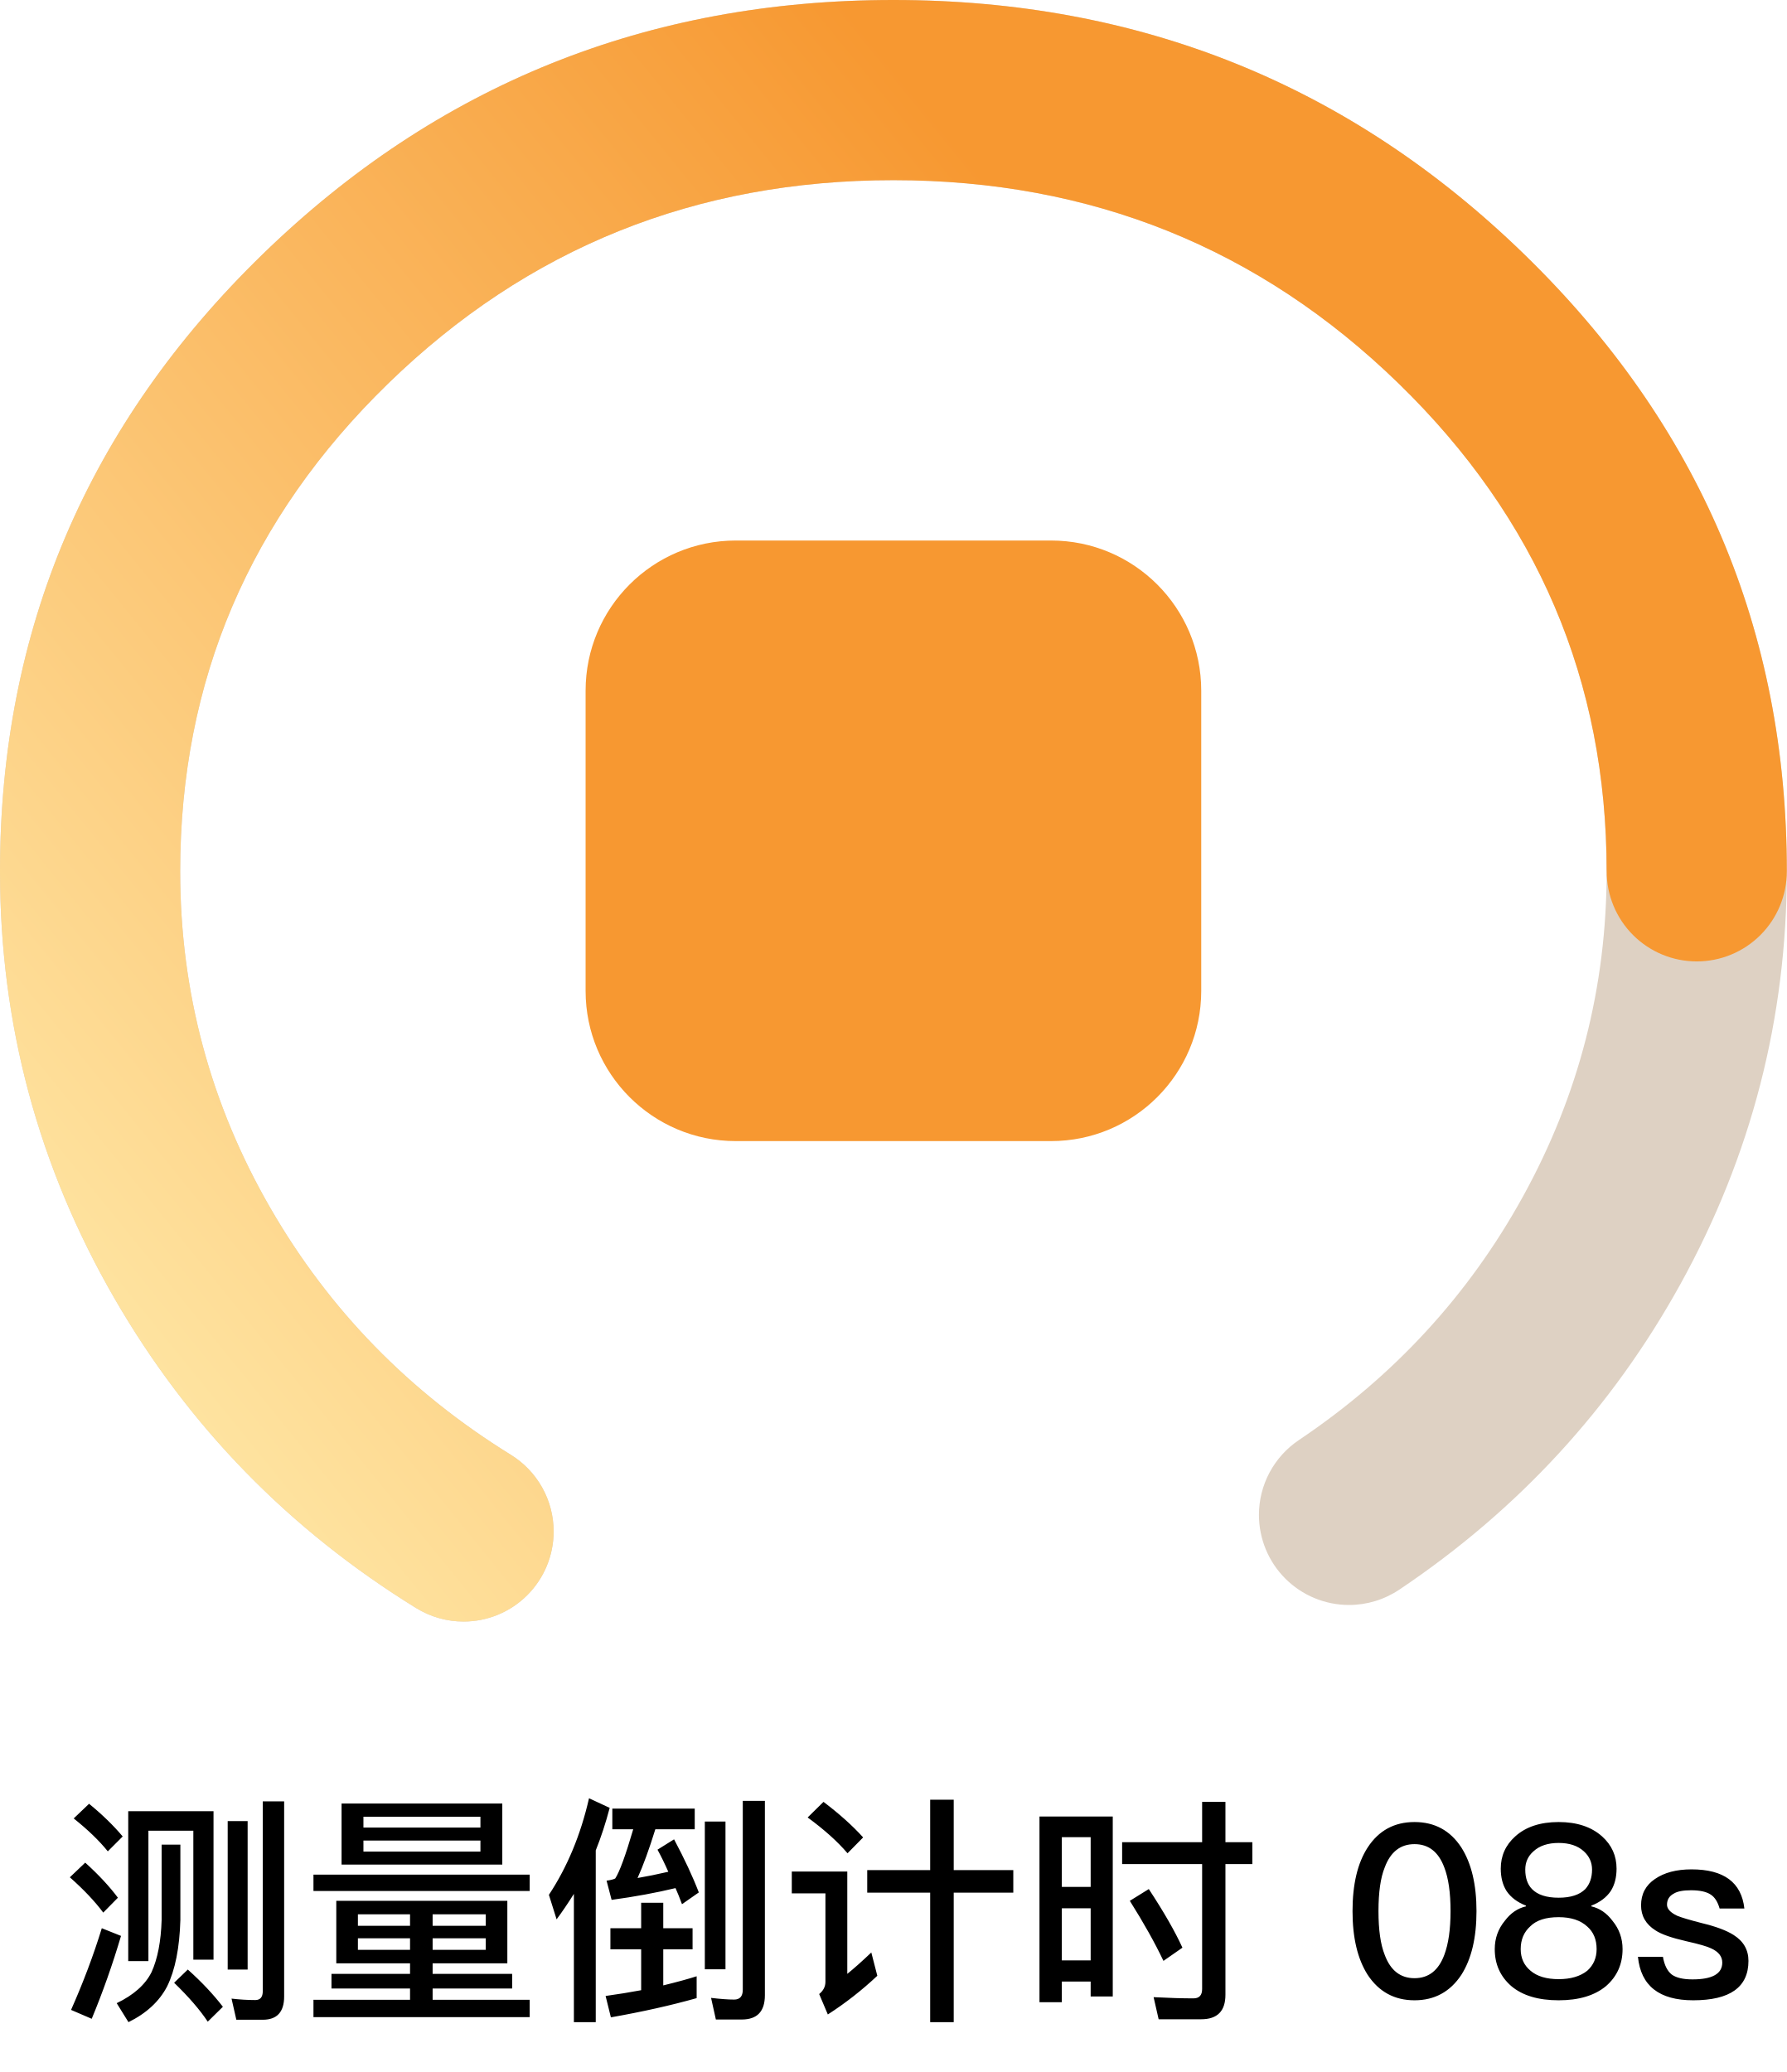
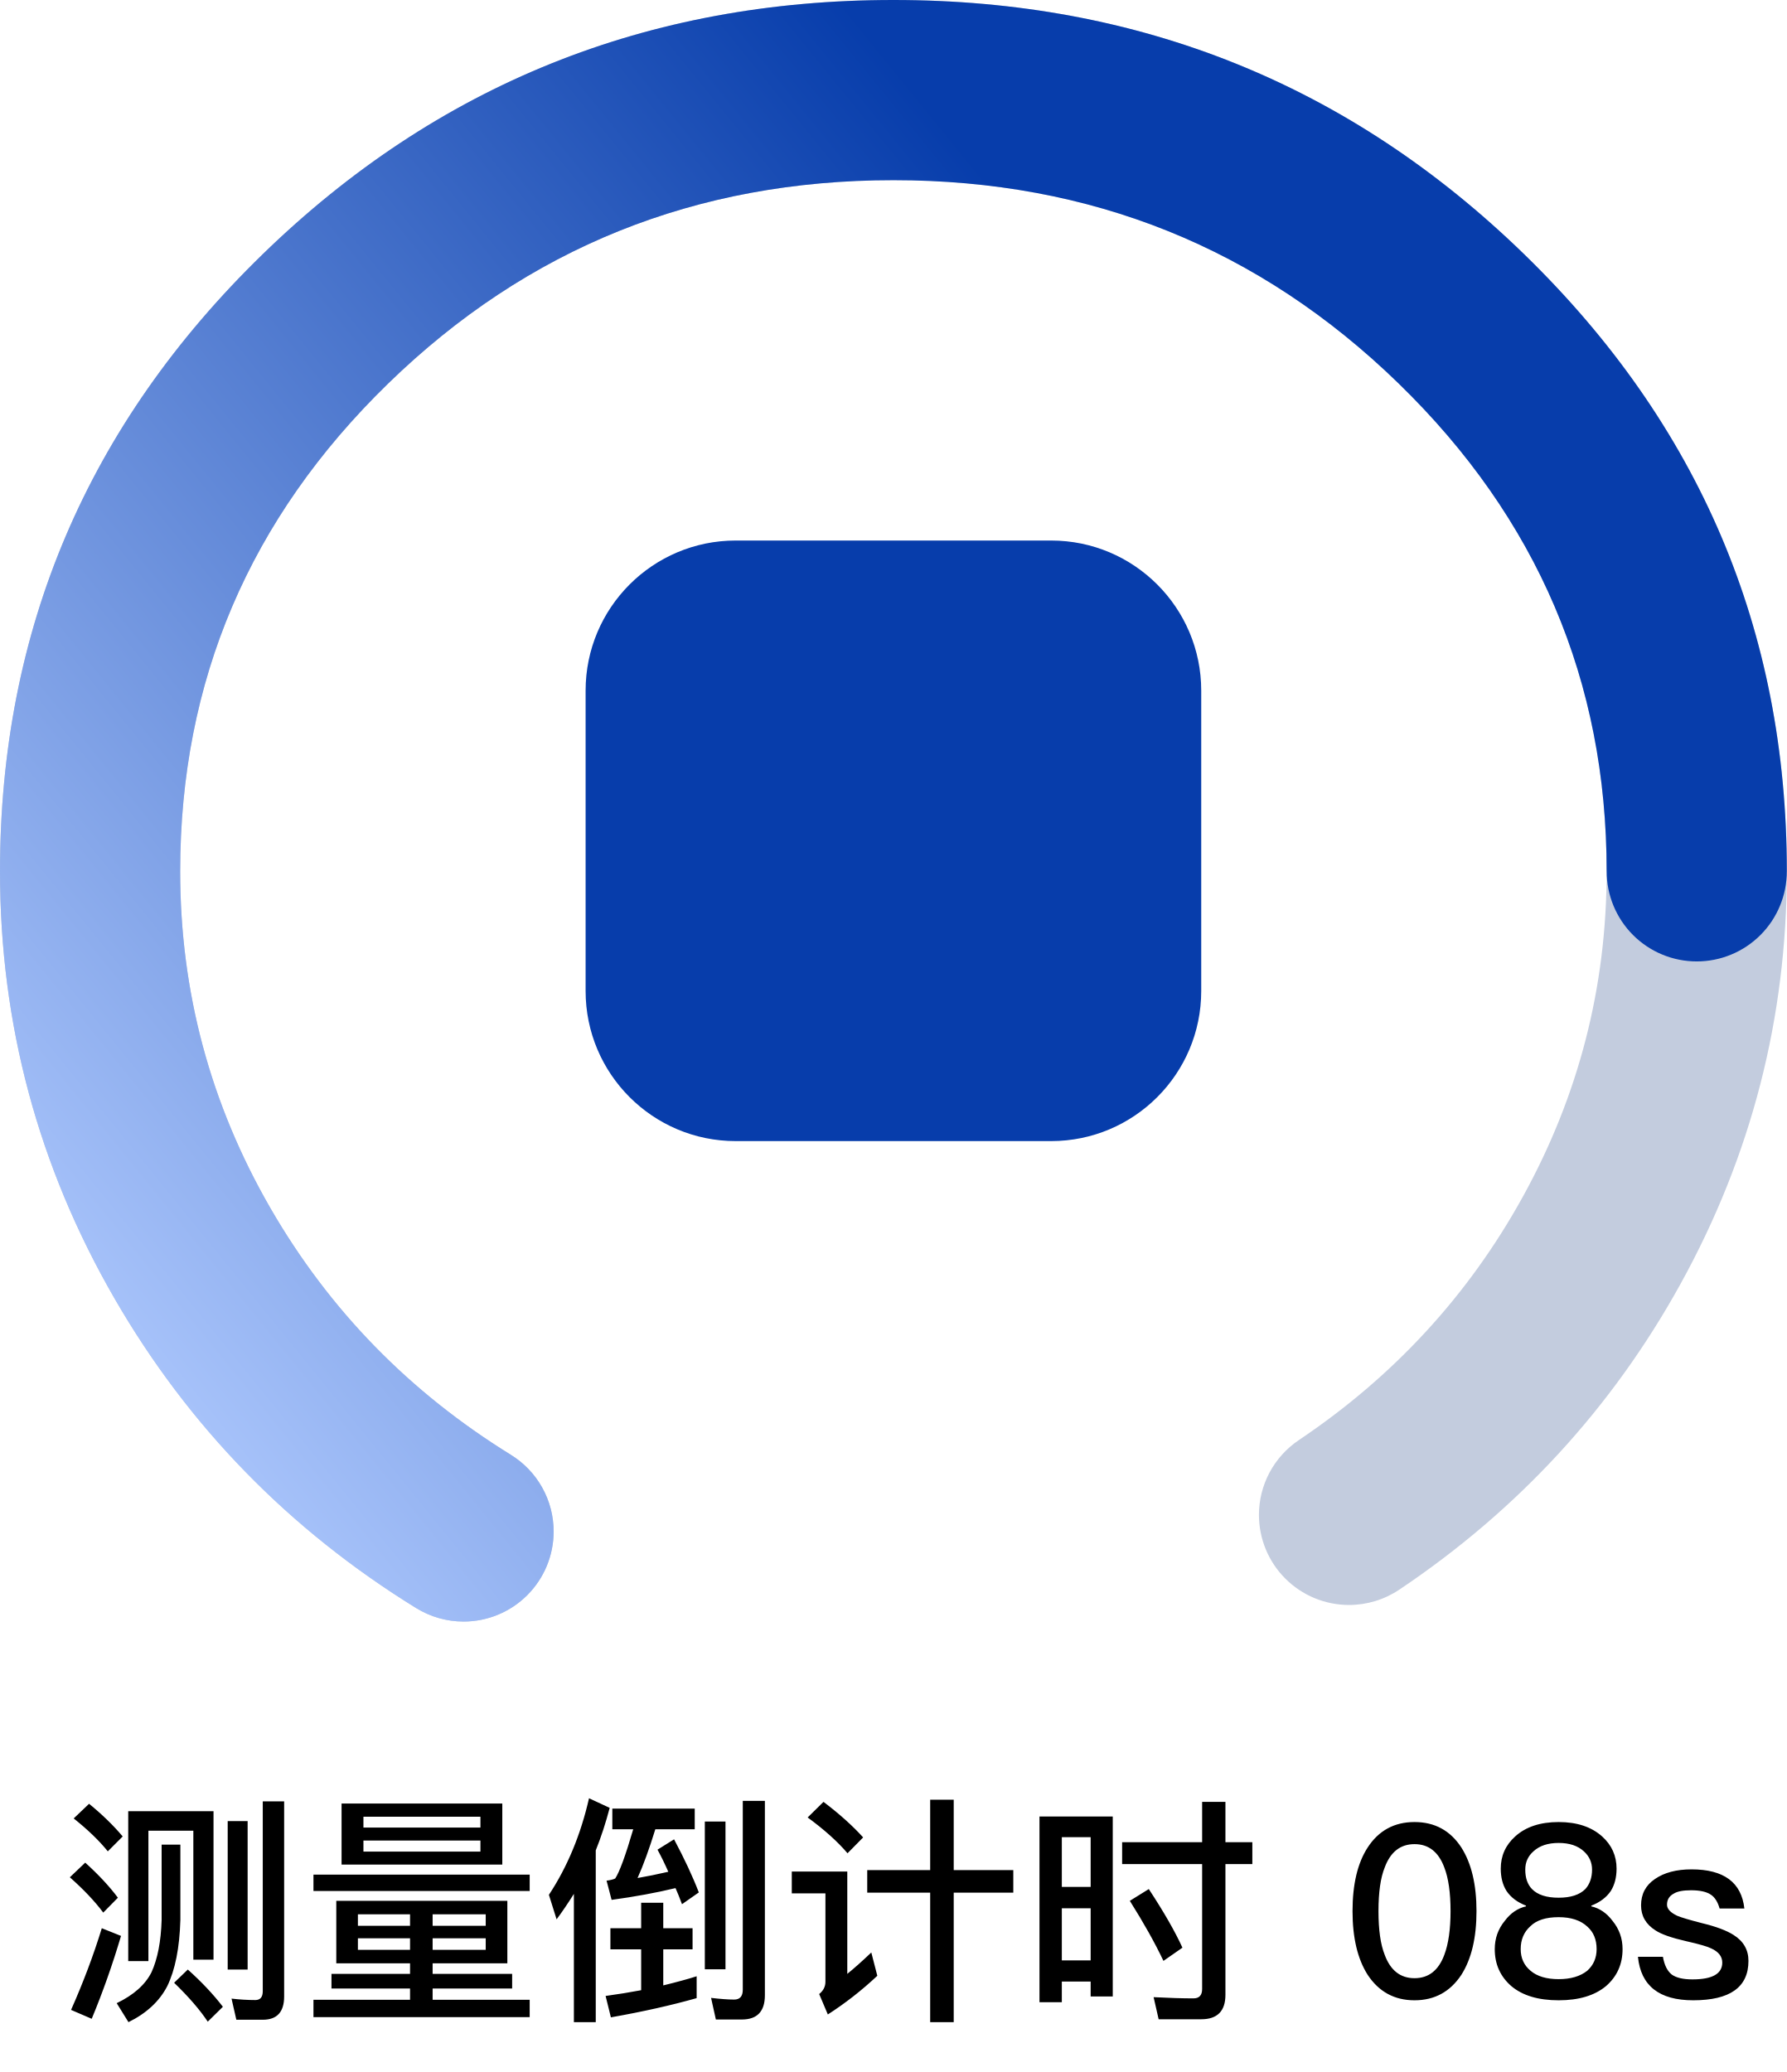
<svg xmlns="http://www.w3.org/2000/svg" fill="none" version="1.1" width="119" height="138" viewBox="0 0 119 138">
  <defs>
    <linearGradient x1="-0.034" y1="0.758" x2="0.936" y2="0.042" id="master_svg0_29_31828">
-       <stop offset="0%" stop-color="#FFE8A7" stop-opacity="1" />
-       <stop offset="70.714%" stop-color="#F79831" stop-opacity="1" />
+       <stop offset="0%" stop-color="#B1CBFF" stop-opacity="1" />
+       <stop offset="70.714%" stop-color="#073DAB" stop-opacity="1" />
    </linearGradient>
  </defs>
  <g>
    <path d="M5.932,120.136Q7.244,121.208,8.172,122.312L7.18,123.304Q6.332,122.248,4.908,121.112L5.932,120.136ZM5.676,124.056Q7.004,125.256,7.852,126.392L6.876,127.384Q6.044,126.264,4.652,125.032L5.676,124.056ZM8.06,128.936Q7.212,131.8,6.108,134.456L4.732,133.864Q5.948,131.128,6.78,128.424L8.06,128.936ZM14.22,120.632L14.22,130.52L12.876,130.52L12.876,121.928L9.884,121.928L9.884,130.616L8.54,130.616L8.54,120.632L14.22,120.632ZM12.508,131.176Q13.884,132.408,14.844,133.656L13.836,134.648Q13.052,133.464,11.596,132.056L12.508,131.176ZM10.764,122.856L12.012,122.856L12.012,127.88Q11.932,130.664,11.132,132.296Q10.348,133.8,8.556,134.68L7.772,133.416Q9.468,132.6,10.092,131.352Q10.7,130.008,10.764,127.88L10.764,122.856ZM15.74,134.52L15.42,133.112Q16.236,133.208,17.004,133.208Q17.5,133.208,17.5,132.616L17.5,119.976L18.924,119.976L18.924,132.968Q18.924,134.52,17.5,134.52L15.74,134.52ZM15.164,121.288L16.492,121.288L16.492,131.176L15.164,131.176L15.164,121.288ZM22.396,126.6L33.788,126.6L33.788,130.76L28.812,130.76L28.812,131.464L34.108,131.464L34.108,132.44L28.812,132.44L28.812,133.192L35.276,133.192L35.276,134.344L20.876,134.344L20.876,133.192L27.308,133.192L27.308,132.44L22.076,132.44L22.076,131.464L27.308,131.464L27.308,130.76L22.396,130.76L22.396,126.6ZM32.348,129.864L32.348,129.096L28.812,129.096L28.812,129.864L32.348,129.864ZM27.308,129.864L27.308,129.096L23.836,129.096L23.836,129.864L27.308,129.864ZM23.836,128.264L27.308,128.264L27.308,127.496L23.836,127.496L23.836,128.264ZM28.812,127.496L28.812,128.264L32.348,128.264L32.348,127.496L28.812,127.496ZM22.748,120.12L33.452,120.12L33.452,124.184L22.748,124.184L22.748,120.12ZM31.996,123.32L31.996,122.584L24.204,122.584L24.204,123.32L31.996,123.32ZM24.204,121.72L31.996,121.72L31.996,121L24.204,121L24.204,121.72ZM20.876,124.856L35.276,124.856L35.276,125.944L20.876,125.944L20.876,124.856ZM46.396,133.08Q43.852,133.8,40.684,134.36L40.332,132.936Q41.596,132.76,42.7,132.552L42.7,129.832L40.652,129.832L40.652,128.424L42.7,128.424L42.7,126.728L44.172,126.728L44.172,128.424L46.124,128.424L46.124,129.832L44.172,129.832L44.172,132.232Q45.548,131.896,46.396,131.624L46.396,133.08ZM40.78,120.456L46.268,120.456L46.268,121.832L43.644,121.832Q43.02,123.848,42.46,125.08Q43.404,124.92,44.508,124.664Q44.156,123.864,43.788,123.192L44.892,122.504Q45.932,124.456,46.54,126.04L45.42,126.824Q45.196,126.216,44.988,125.752Q43.068,126.216,40.732,126.536L40.396,125.256Q40.78,125.208,40.972,125.112Q41.404,124.456,42.172,121.832L40.78,121.832L40.78,120.456ZM47.676,134.504L47.356,133.064Q48.316,133.176,48.892,133.176Q49.468,133.176,49.468,132.52L49.468,119.944L50.94,119.944L50.94,132.888Q50.94,134.504,49.404,134.504L47.676,134.504ZM46.94,121.32L48.316,121.32L48.316,131.16L46.94,131.16L46.94,121.32ZM38.22,126.136Q37.596,127.128,37.068,127.832L36.556,126.2Q38.396,123.416,39.228,119.768L40.604,120.408Q40.204,121.928,39.676,123.24L39.676,134.68L38.22,134.68L38.22,126.136ZM57.756,124.552L61.948,124.552L61.948,119.864L63.516,119.864L63.516,124.552L67.484,124.552L67.484,126.056L63.516,126.056L63.516,134.68L61.948,134.68L61.948,126.056L57.756,126.056L57.756,124.552ZM54.844,120.008Q56.428,121.208,57.484,122.376L56.444,123.432Q55.452,122.264,53.788,121.048L54.844,120.008ZM52.732,124.648L56.428,124.648L56.428,131.464Q57.084,130.936,58.028,130.04L58.428,131.592Q56.876,133.048,55.132,134.168L54.556,132.808Q54.972,132.472,54.972,131.992L54.972,126.104L52.732,126.104L52.732,124.648ZM74.108,120.984L74.108,132.968L72.636,132.968L72.636,131.976L70.716,131.976L70.716,133.352L69.228,133.352L69.228,120.984L74.108,120.984ZM70.716,130.568L72.636,130.568L72.636,127.096L70.716,127.096L70.716,130.568ZM70.716,125.672L72.636,125.672L72.636,122.36L70.716,122.36L70.716,125.672ZM76.508,125.816Q78.012,128.104,78.748,129.72L77.484,130.6Q76.636,128.808,75.244,126.6L76.508,125.816ZM77.164,134.488L76.828,133.016Q78.38,133.096,79.484,133.096Q80.06,133.096,80.06,132.472L80.06,124.152L74.732,124.152L74.732,122.696L80.06,122.696L80.06,120.008L81.612,120.008L81.612,122.696L83.404,122.696L83.404,124.152L81.612,124.152L81.612,132.856Q81.612,134.488,79.996,134.488L77.164,134.488ZM94.204,121.352Q96.22,121.352,97.324,123.048Q98.332,124.632,98.332,127.288Q98.332,129.944,97.324,131.528Q96.204,133.224,94.204,133.224Q92.204,133.224,91.084,131.528Q90.076,129.944,90.076,127.288Q90.076,124.6,91.084,123.048Q92.188,121.352,94.204,121.352ZM94.204,122.824Q92.796,122.824,92.22,124.376Q91.804,125.4,91.804,127.288Q91.804,129.16,92.22,130.2Q92.796,131.752,94.204,131.752Q95.612,131.752,96.188,130.2Q96.604,129.096,96.604,127.288Q96.604,125.448,96.188,124.376Q95.612,122.824,94.204,122.824ZM103.804,121.352Q105.628,121.352,106.7,122.312Q107.66,123.176,107.66,124.456Q107.66,125.336,107.276,125.944Q106.844,126.584,105.98,126.92L105.98,126.968Q106.812,127.16,107.388,127.928Q108.06,128.744,108.06,129.816Q108.06,131.32,106.956,132.28Q105.82,133.224,103.804,133.224Q101.772,133.224,100.652,132.28Q99.548,131.32,99.548,129.816Q99.548,128.744,100.22,127.928Q100.796,127.16,101.628,126.968L101.628,126.92Q100.764,126.584,100.332,125.944Q99.948,125.336,99.948,124.456Q99.948,123.176,100.908,122.312Q101.964,121.352,103.804,121.352ZM103.804,122.744Q102.732,122.744,102.124,123.304Q101.58,123.784,101.58,124.52Q101.58,125.352,102.028,125.816Q102.588,126.392,103.804,126.392Q105.004,126.392,105.58,125.816Q106.028,125.32,106.028,124.52Q106.028,123.8,105.484,123.304Q104.876,122.744,103.804,122.744ZM103.804,127.688Q102.524,127.688,101.916,128.296Q101.276,128.872,101.276,129.816Q101.276,130.712,101.932,131.256Q102.588,131.816,103.804,131.816Q105.004,131.816,105.708,131.256Q106.332,130.696,106.332,129.816Q106.332,128.856,105.708,128.312Q105.036,127.688,103.804,127.688ZM112.652,124.504Q115.884,124.504,116.172,127.112L114.524,127.112Q114.332,126.44,113.932,126.184Q113.5,125.896,112.62,125.896Q111.82,125.896,111.468,126.12Q111.02,126.36,111.02,126.856Q111.02,127.272,111.692,127.592Q112.108,127.768,113.356,128.088Q114.748,128.424,115.452,128.872Q116.444,129.496,116.444,130.6Q116.444,133.224,112.764,133.224Q109.372,133.224,109.084,130.328L110.748,130.328Q110.892,131.16,111.34,131.512Q111.788,131.832,112.716,131.832Q114.7,131.832,114.7,130.712Q114.7,130.104,113.964,129.768Q113.58,129.576,112.3,129.288Q110.828,128.952,110.252,128.568Q109.292,127.96,109.292,126.904Q109.292,125.768,110.22,125.144Q111.148,124.504,112.652,124.504Z" fill="#000000" fill-opacity="1" />
  </g>
-   <path d="M7.635,86.495Q15.014,99.262,27.721,107.106L27.722,107.105Q28.075,107.323,28.455,107.49Q28.836,107.658,29.235,107.771Q29.635,107.884,30.046,107.942Q30.457,107.999,30.873,107.999Q31.02,107.999,31.167,107.992Q31.314,107.984,31.461,107.97Q31.607,107.955,31.753,107.934Q31.899,107.912,32.043,107.884Q32.187,107.855,32.33,107.819Q32.473,107.783,32.614,107.74Q32.755,107.698,32.894,107.648Q33.032,107.599,33.168,107.542Q33.304,107.486,33.437,107.423Q33.571,107.36,33.7,107.29Q33.83,107.221,33.957,107.145Q34.083,107.07,34.205,106.988Q34.328,106.906,34.446,106.818Q34.564,106.731,34.678,106.637Q34.792,106.544,34.901,106.445Q35.01,106.346,35.114,106.242Q35.219,106.138,35.317,106.029Q35.416,105.919,35.51,105.806Q35.603,105.692,35.691,105.573Q35.779,105.455,35.86,105.333Q35.942,105.21,36.018,105.084Q36.094,104.958,36.163,104.828Q36.233,104.698,36.296,104.565Q36.358,104.432,36.415,104.296Q36.471,104.16,36.521,104.021Q36.57,103.882,36.613,103.741Q36.656,103.6,36.692,103.458Q36.727,103.315,36.756,103.17Q36.785,103.026,36.807,102.88Q36.828,102.735,36.843,102.588Q36.857,102.441,36.864,102.294Q36.871,102.147,36.871,102Q36.871,101.618,36.823,101.239Q36.775,100.86,36.678,100.49Q36.582,100.12,36.44,99.766Q36.297,99.411,36.111,99.077Q35.925,98.744,35.698,98.436Q35.471,98.129,35.207,97.853Q34.943,97.577,34.646,97.336Q34.349,97.096,34.023,96.895L34.024,96.894Q23.89,90.639,18.025,80.491Q12,70.065,12,58.034Q12,39.015,25.853,25.542Q39.776,12,59.5,12Q79.224,12,93.147,25.542Q107,39.015,107,58.034Q107,69.595,101.414,79.713Q95.984,89.55,86.499,95.914L86.5,95.915Q86.194,96.12,85.916,96.36Q85.638,96.601,85.392,96.874Q85.145,97.147,84.934,97.448Q84.722,97.749,84.549,98.073Q84.376,98.398,84.244,98.741Q84.112,99.084,84.022,99.441Q83.933,99.798,83.888,100.163Q83.843,100.528,83.843,100.896Q83.843,101.043,83.851,101.19Q83.858,101.338,83.872,101.484Q83.887,101.631,83.908,101.776Q83.93,101.922,83.959,102.066Q83.987,102.211,84.023,102.354Q84.059,102.497,84.102,102.637Q84.144,102.778,84.194,102.917Q84.244,103.056,84.3,103.192Q84.356,103.328,84.419,103.461Q84.482,103.594,84.552,103.724Q84.621,103.854,84.697,103.98Q84.772,104.106,84.854,104.229Q84.936,104.351,85.024,104.47Q85.112,104.588,85.205,104.702Q85.298,104.816,85.397,104.925Q85.496,105.034,85.6,105.138Q85.704,105.242,85.814,105.341Q85.923,105.44,86.036,105.533Q86.15,105.627,86.269,105.714Q86.387,105.802,86.509,105.884Q86.632,105.966,86.758,106.041Q86.884,106.117,87.014,106.187Q87.144,106.256,87.277,106.319Q87.41,106.382,87.546,106.438Q87.683,106.495,87.821,106.544Q87.96,106.594,88.101,106.637Q88.242,106.679,88.385,106.715Q88.527,106.751,88.672,106.78Q88.816,106.808,88.962,106.83Q89.108,106.852,89.254,106.866Q89.401,106.88,89.548,106.888Q89.695,106.895,89.842,106.895Q90.286,106.895,90.725,106.83Q91.164,106.764,91.589,106.635Q92.014,106.506,92.415,106.315Q92.816,106.125,93.184,105.878L93.185,105.879Q105.084,97.895,111.92,85.513Q119,72.687,119,58.034Q119,33.947,101.514,16.939Q84.097,0,59.5,0Q34.903,0,17.486,16.939Q0,33.947,0,58.034Q0,73.283,7.635,86.495Z" fill-rule="evenodd" fill="#DED1C3" fill-opacity="1" />
+   <path d="M7.635,86.495Q15.014,99.262,27.721,107.106L27.722,107.105Q28.075,107.323,28.455,107.49Q28.836,107.658,29.235,107.771Q29.635,107.884,30.046,107.942Q30.457,107.999,30.873,107.999Q31.02,107.999,31.167,107.992Q31.314,107.984,31.461,107.97Q31.607,107.955,31.753,107.934Q31.899,107.912,32.043,107.884Q32.187,107.855,32.33,107.819Q32.473,107.783,32.614,107.74Q32.755,107.698,32.894,107.648Q33.032,107.599,33.168,107.542Q33.304,107.486,33.437,107.423Q33.571,107.36,33.7,107.29Q33.83,107.221,33.957,107.145Q34.083,107.07,34.205,106.988Q34.328,106.906,34.446,106.818Q34.564,106.731,34.678,106.637Q34.792,106.544,34.901,106.445Q35.01,106.346,35.114,106.242Q35.219,106.138,35.317,106.029Q35.416,105.919,35.51,105.806Q35.603,105.692,35.691,105.573Q35.779,105.455,35.86,105.333Q35.942,105.21,36.018,105.084Q36.094,104.958,36.163,104.828Q36.233,104.698,36.296,104.565Q36.358,104.432,36.415,104.296Q36.471,104.16,36.521,104.021Q36.57,103.882,36.613,103.741Q36.656,103.6,36.692,103.458Q36.727,103.315,36.756,103.17Q36.785,103.026,36.807,102.88Q36.828,102.735,36.843,102.588Q36.857,102.441,36.864,102.294Q36.871,102.147,36.871,102Q36.871,101.618,36.823,101.239Q36.775,100.86,36.678,100.49Q36.582,100.12,36.44,99.766Q36.297,99.411,36.111,99.077Q35.925,98.744,35.698,98.436Q35.471,98.129,35.207,97.853Q34.943,97.577,34.646,97.336Q34.349,97.096,34.023,96.895L34.024,96.894Q23.89,90.639,18.025,80.491Q12,70.065,12,58.034Q12,39.015,25.853,25.542Q39.776,12,59.5,12Q79.224,12,93.147,25.542Q107,39.015,107,58.034Q107,69.595,101.414,79.713Q95.984,89.55,86.499,95.914L86.5,95.915Q86.194,96.12,85.916,96.36Q85.638,96.601,85.392,96.874Q85.145,97.147,84.934,97.448Q84.722,97.749,84.549,98.073Q84.376,98.398,84.244,98.741Q84.112,99.084,84.022,99.441Q83.933,99.798,83.888,100.163Q83.843,100.528,83.843,100.896Q83.843,101.043,83.851,101.19Q83.858,101.338,83.872,101.484Q83.887,101.631,83.908,101.776Q83.93,101.922,83.959,102.066Q83.987,102.211,84.023,102.354Q84.059,102.497,84.102,102.637Q84.144,102.778,84.194,102.917Q84.244,103.056,84.3,103.192Q84.356,103.328,84.419,103.461Q84.482,103.594,84.552,103.724Q84.621,103.854,84.697,103.98Q84.772,104.106,84.854,104.229Q84.936,104.351,85.024,104.47Q85.112,104.588,85.205,104.702Q85.298,104.816,85.397,104.925Q85.496,105.034,85.6,105.138Q85.704,105.242,85.814,105.341Q85.923,105.44,86.036,105.533Q86.15,105.627,86.269,105.714Q86.387,105.802,86.509,105.884Q86.632,105.966,86.758,106.041Q86.884,106.117,87.014,106.187Q87.144,106.256,87.277,106.319Q87.41,106.382,87.546,106.438Q87.683,106.495,87.821,106.544Q87.96,106.594,88.101,106.637Q88.242,106.679,88.385,106.715Q88.527,106.751,88.672,106.78Q88.816,106.808,88.962,106.83Q89.108,106.852,89.254,106.866Q89.401,106.88,89.548,106.888Q89.695,106.895,89.842,106.895Q90.286,106.895,90.725,106.83Q91.164,106.764,91.589,106.635Q92.014,106.506,92.415,106.315Q92.816,106.125,93.184,105.878L93.185,105.879Q105.084,97.895,111.92,85.513Q119,72.687,119,58.034Q119,33.947,101.514,16.939Q84.097,0,59.5,0Q34.903,0,17.486,16.939Q0,33.947,0,58.034Q0,73.283,7.635,86.495Z" fill-rule="evenodd" fill="#C3CCDE" fill-opacity="1" />
  <path d="M7.635,86.495Q15.014,99.262,27.721,107.106L27.722,107.105Q28.075,107.323,28.455,107.49Q28.836,107.658,29.235,107.771Q29.635,107.884,30.046,107.942Q30.457,107.999,30.873,107.999Q31.02,107.999,31.167,107.992Q31.314,107.984,31.461,107.97Q31.607,107.955,31.753,107.934Q31.899,107.912,32.043,107.884Q32.187,107.855,32.33,107.819Q32.473,107.783,32.614,107.74Q32.755,107.698,32.894,107.648Q33.032,107.599,33.168,107.542Q33.304,107.486,33.437,107.423Q33.571,107.36,33.7,107.29Q33.83,107.221,33.957,107.145Q34.083,107.07,34.205,106.988Q34.328,106.906,34.446,106.818Q34.564,106.731,34.678,106.637Q34.792,106.544,34.901,106.445Q35.01,106.346,35.114,106.242Q35.219,106.138,35.317,106.029Q35.416,105.919,35.51,105.806Q35.603,105.692,35.691,105.573Q35.779,105.455,35.86,105.333Q35.942,105.21,36.018,105.084Q36.094,104.958,36.163,104.828Q36.233,104.698,36.296,104.565Q36.358,104.432,36.415,104.296Q36.471,104.16,36.521,104.021Q36.57,103.882,36.613,103.741Q36.656,103.6,36.692,103.458Q36.727,103.315,36.756,103.17Q36.785,103.026,36.807,102.88Q36.828,102.735,36.843,102.588Q36.857,102.441,36.864,102.294Q36.871,102.147,36.871,102Q36.871,101.618,36.823,101.239Q36.775,100.86,36.678,100.49Q36.582,100.12,36.44,99.766Q36.297,99.411,36.111,99.077Q35.925,98.744,35.698,98.436Q35.471,98.129,35.207,97.853Q34.943,97.577,34.646,97.336Q34.349,97.096,34.023,96.895L34.024,96.894Q23.89,90.639,18.025,80.491Q12,70.065,12,58.034Q12,39.015,25.853,25.542Q39.776,12,59.5,12Q79.224,12,93.147,25.542Q107,39.015,107,58.034L107.001,58.034Q107.001,58.181,107.008,58.328Q107.016,58.475,107.03,58.622Q107.045,58.769,107.066,58.914Q107.088,59.06,107.116,59.204Q107.145,59.349,107.181,59.492Q107.217,59.634,107.26,59.775Q107.302,59.916,107.352,60.055Q107.401,60.194,107.458,60.33Q107.514,60.466,107.577,60.599Q107.64,60.732,107.71,60.862Q107.779,60.992,107.855,61.118Q107.93,61.244,108.012,61.367Q108.094,61.489,108.182,61.608Q108.269,61.726,108.363,61.84Q108.456,61.953,108.555,62.063Q108.654,62.172,108.758,62.276Q108.862,62.38,108.971,62.479Q109.081,62.578,109.194,62.671Q109.308,62.765,109.427,62.852Q109.545,62.94,109.667,63.022Q109.79,63.104,109.916,63.179Q110.042,63.255,110.172,63.325Q110.302,63.394,110.435,63.457Q110.568,63.52,110.704,63.576Q110.84,63.633,110.979,63.682Q111.118,63.732,111.259,63.775Q111.4,63.817,111.542,63.853Q111.685,63.889,111.83,63.918Q111.974,63.946,112.12,63.968Q112.265,63.99,112.412,64.004Q112.559,64.018,112.706,64.026Q112.853,64.033,113,64.033Q113.147,64.033,113.294,64.026Q113.441,64.018,113.588,64.004Q113.735,63.99,113.88,63.968Q114.026,63.946,114.17,63.918Q114.315,63.889,114.458,63.853Q114.6,63.817,114.741,63.775Q114.882,63.732,115.021,63.682Q115.16,63.633,115.296,63.576Q115.432,63.52,115.565,63.457Q115.698,63.394,115.828,63.325Q115.958,63.255,116.084,63.179Q116.21,63.104,116.333,63.022Q116.455,62.94,116.573,62.852Q116.692,62.765,116.806,62.671Q116.919,62.578,117.029,62.479Q117.138,62.38,117.242,62.276Q117.346,62.172,117.445,62.063Q117.544,61.953,117.637,61.84Q117.731,61.726,117.818,61.608Q117.906,61.489,117.988,61.367Q118.07,61.244,118.145,61.118Q118.221,60.992,118.29,60.862Q118.36,60.732,118.423,60.599Q118.486,60.466,118.542,60.33Q118.599,60.194,118.648,60.055Q118.698,59.916,118.74,59.775Q118.783,59.634,118.819,59.492Q118.855,59.349,118.884,59.204Q118.912,59.06,118.934,58.914Q118.955,58.769,118.97,58.622Q118.984,58.475,118.992,58.328Q118.999,58.181,118.999,58.034L119,58.034Q119,33.947,101.514,16.939Q84.097,0,59.5,0Q34.903,0,17.486,16.939Q0,33.947,0,58.034Q0,73.283,7.635,86.495Z" fill-rule="evenodd" fill="url(#master_svg0_29_31828)" fill-opacity="1" />
-   <rect x="39" y="36" width="41" height="40" rx="10" fill="#F79831" fill-opacity="1" />
+   <rect x="39" y="36" width="41" height="40" rx="10" fill="#073DAB" fill-opacity="1" />
</svg>
